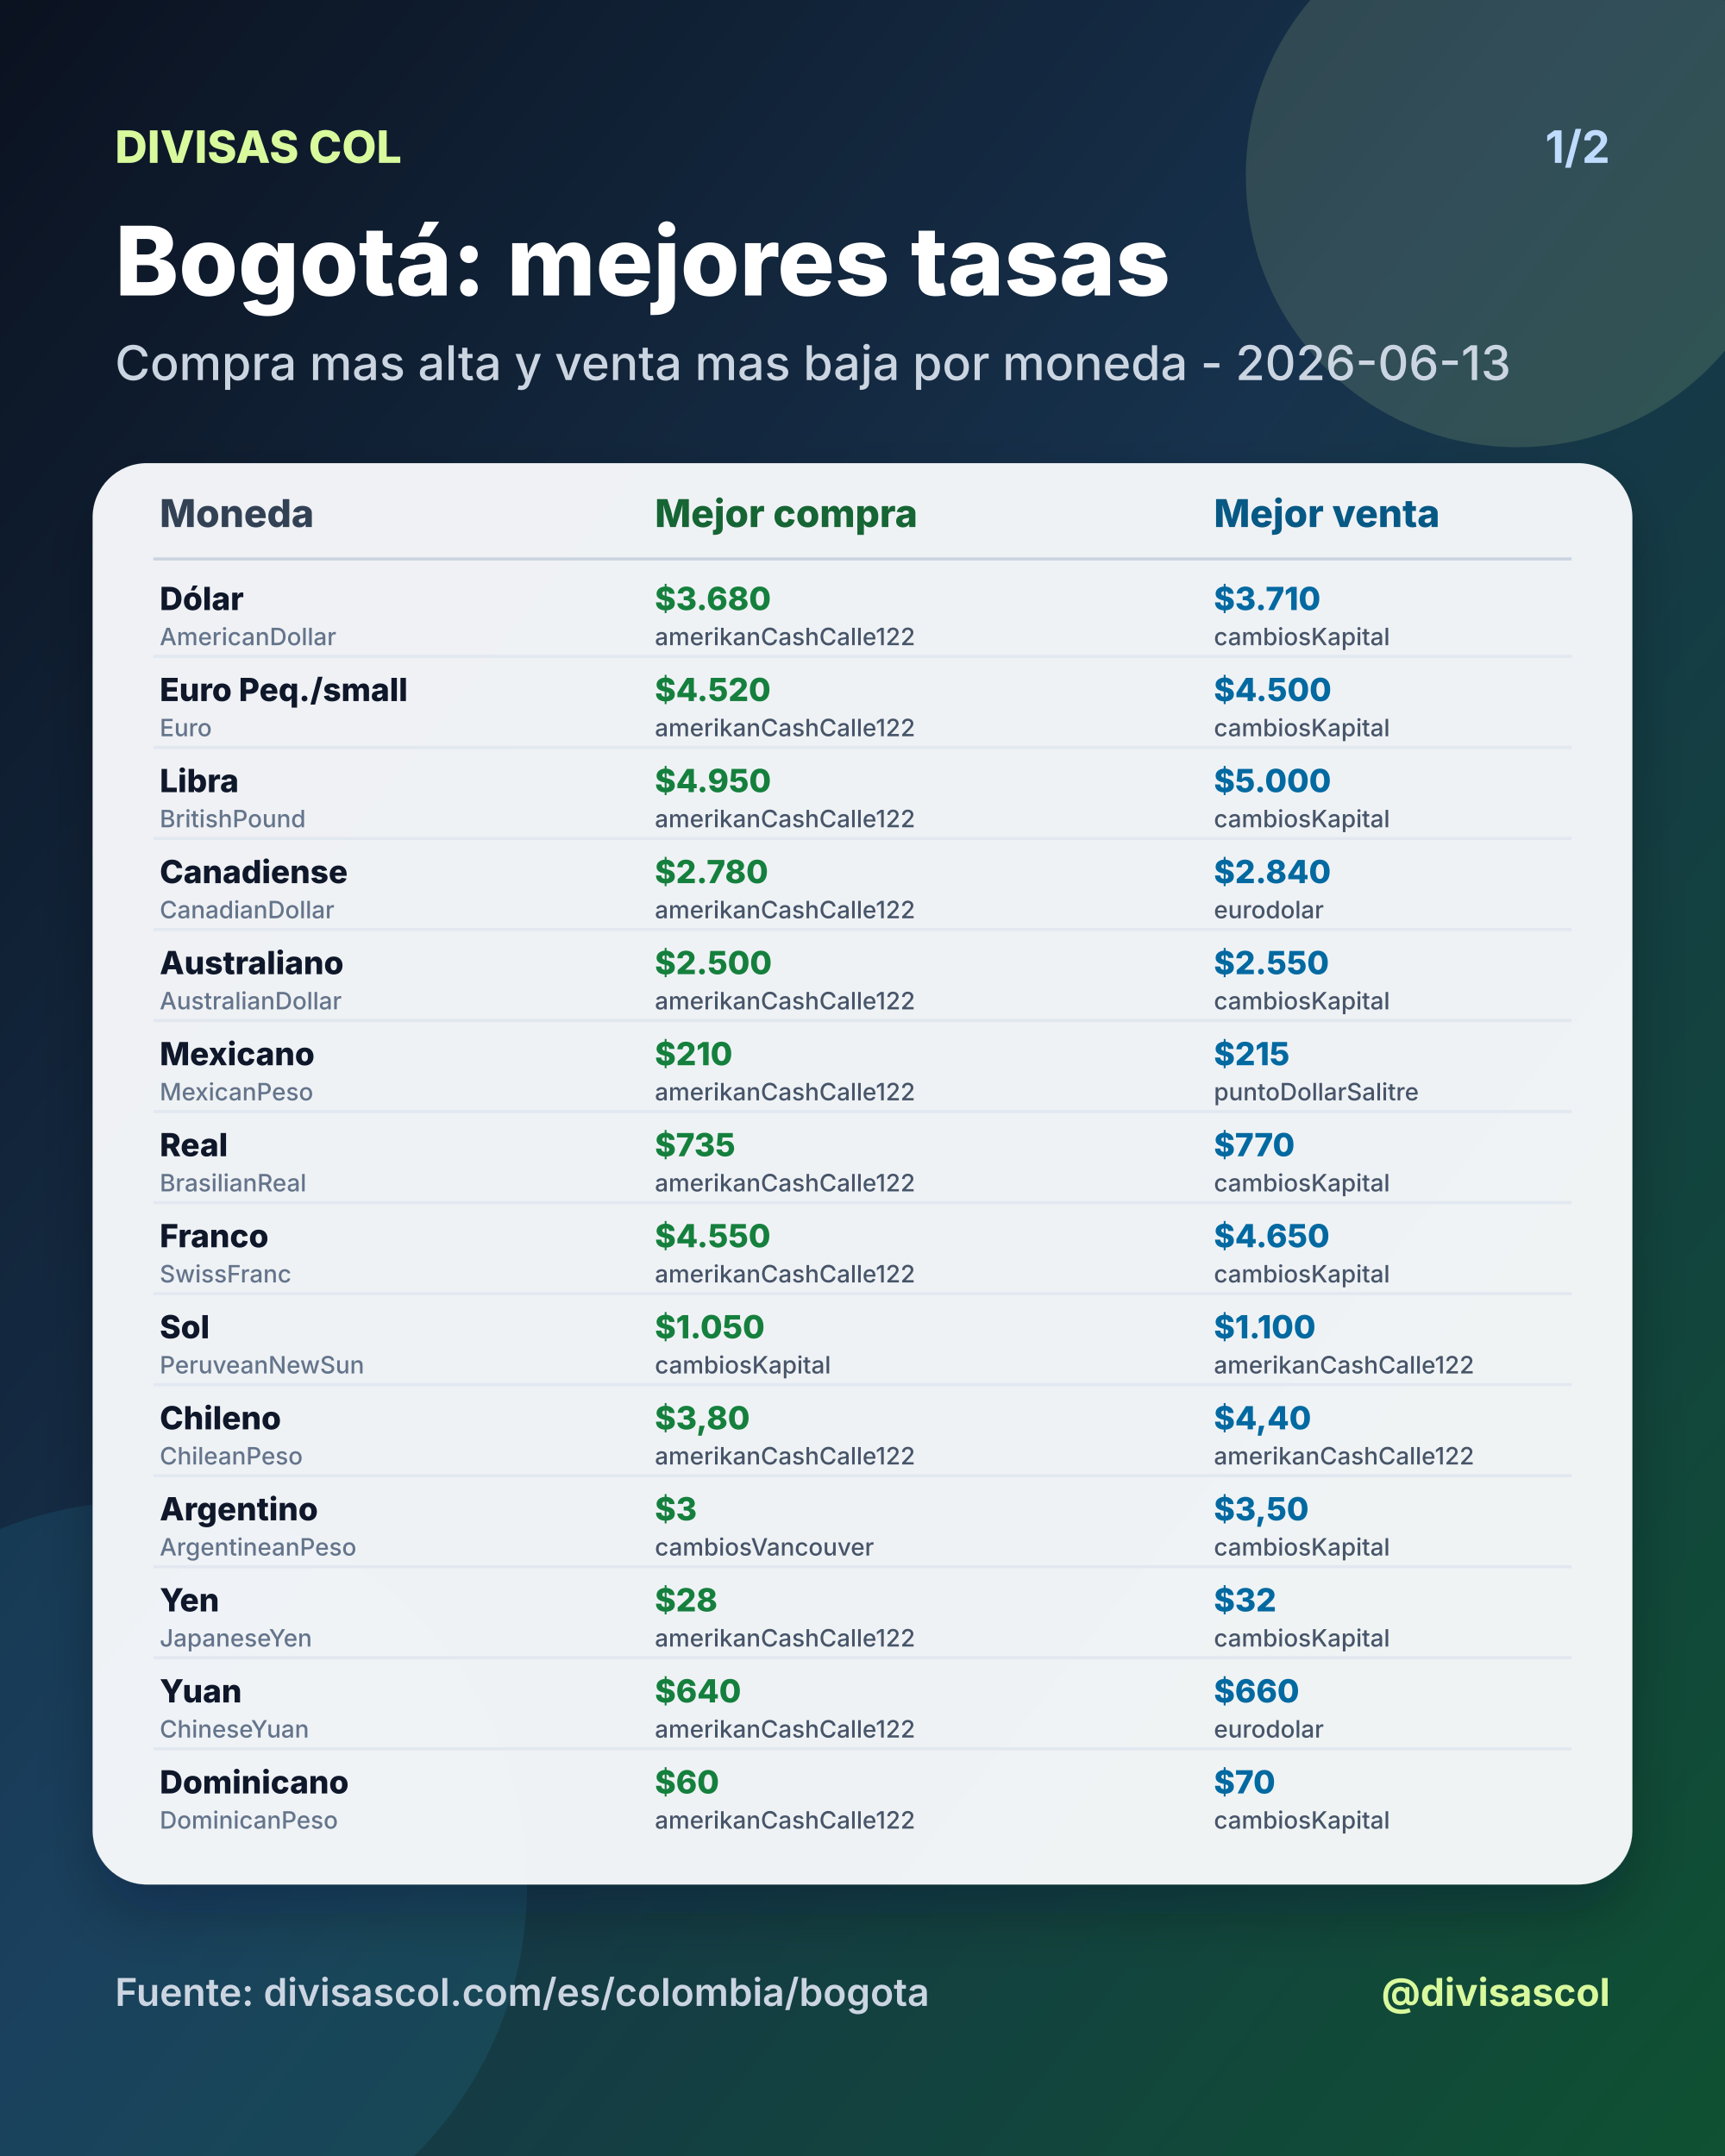
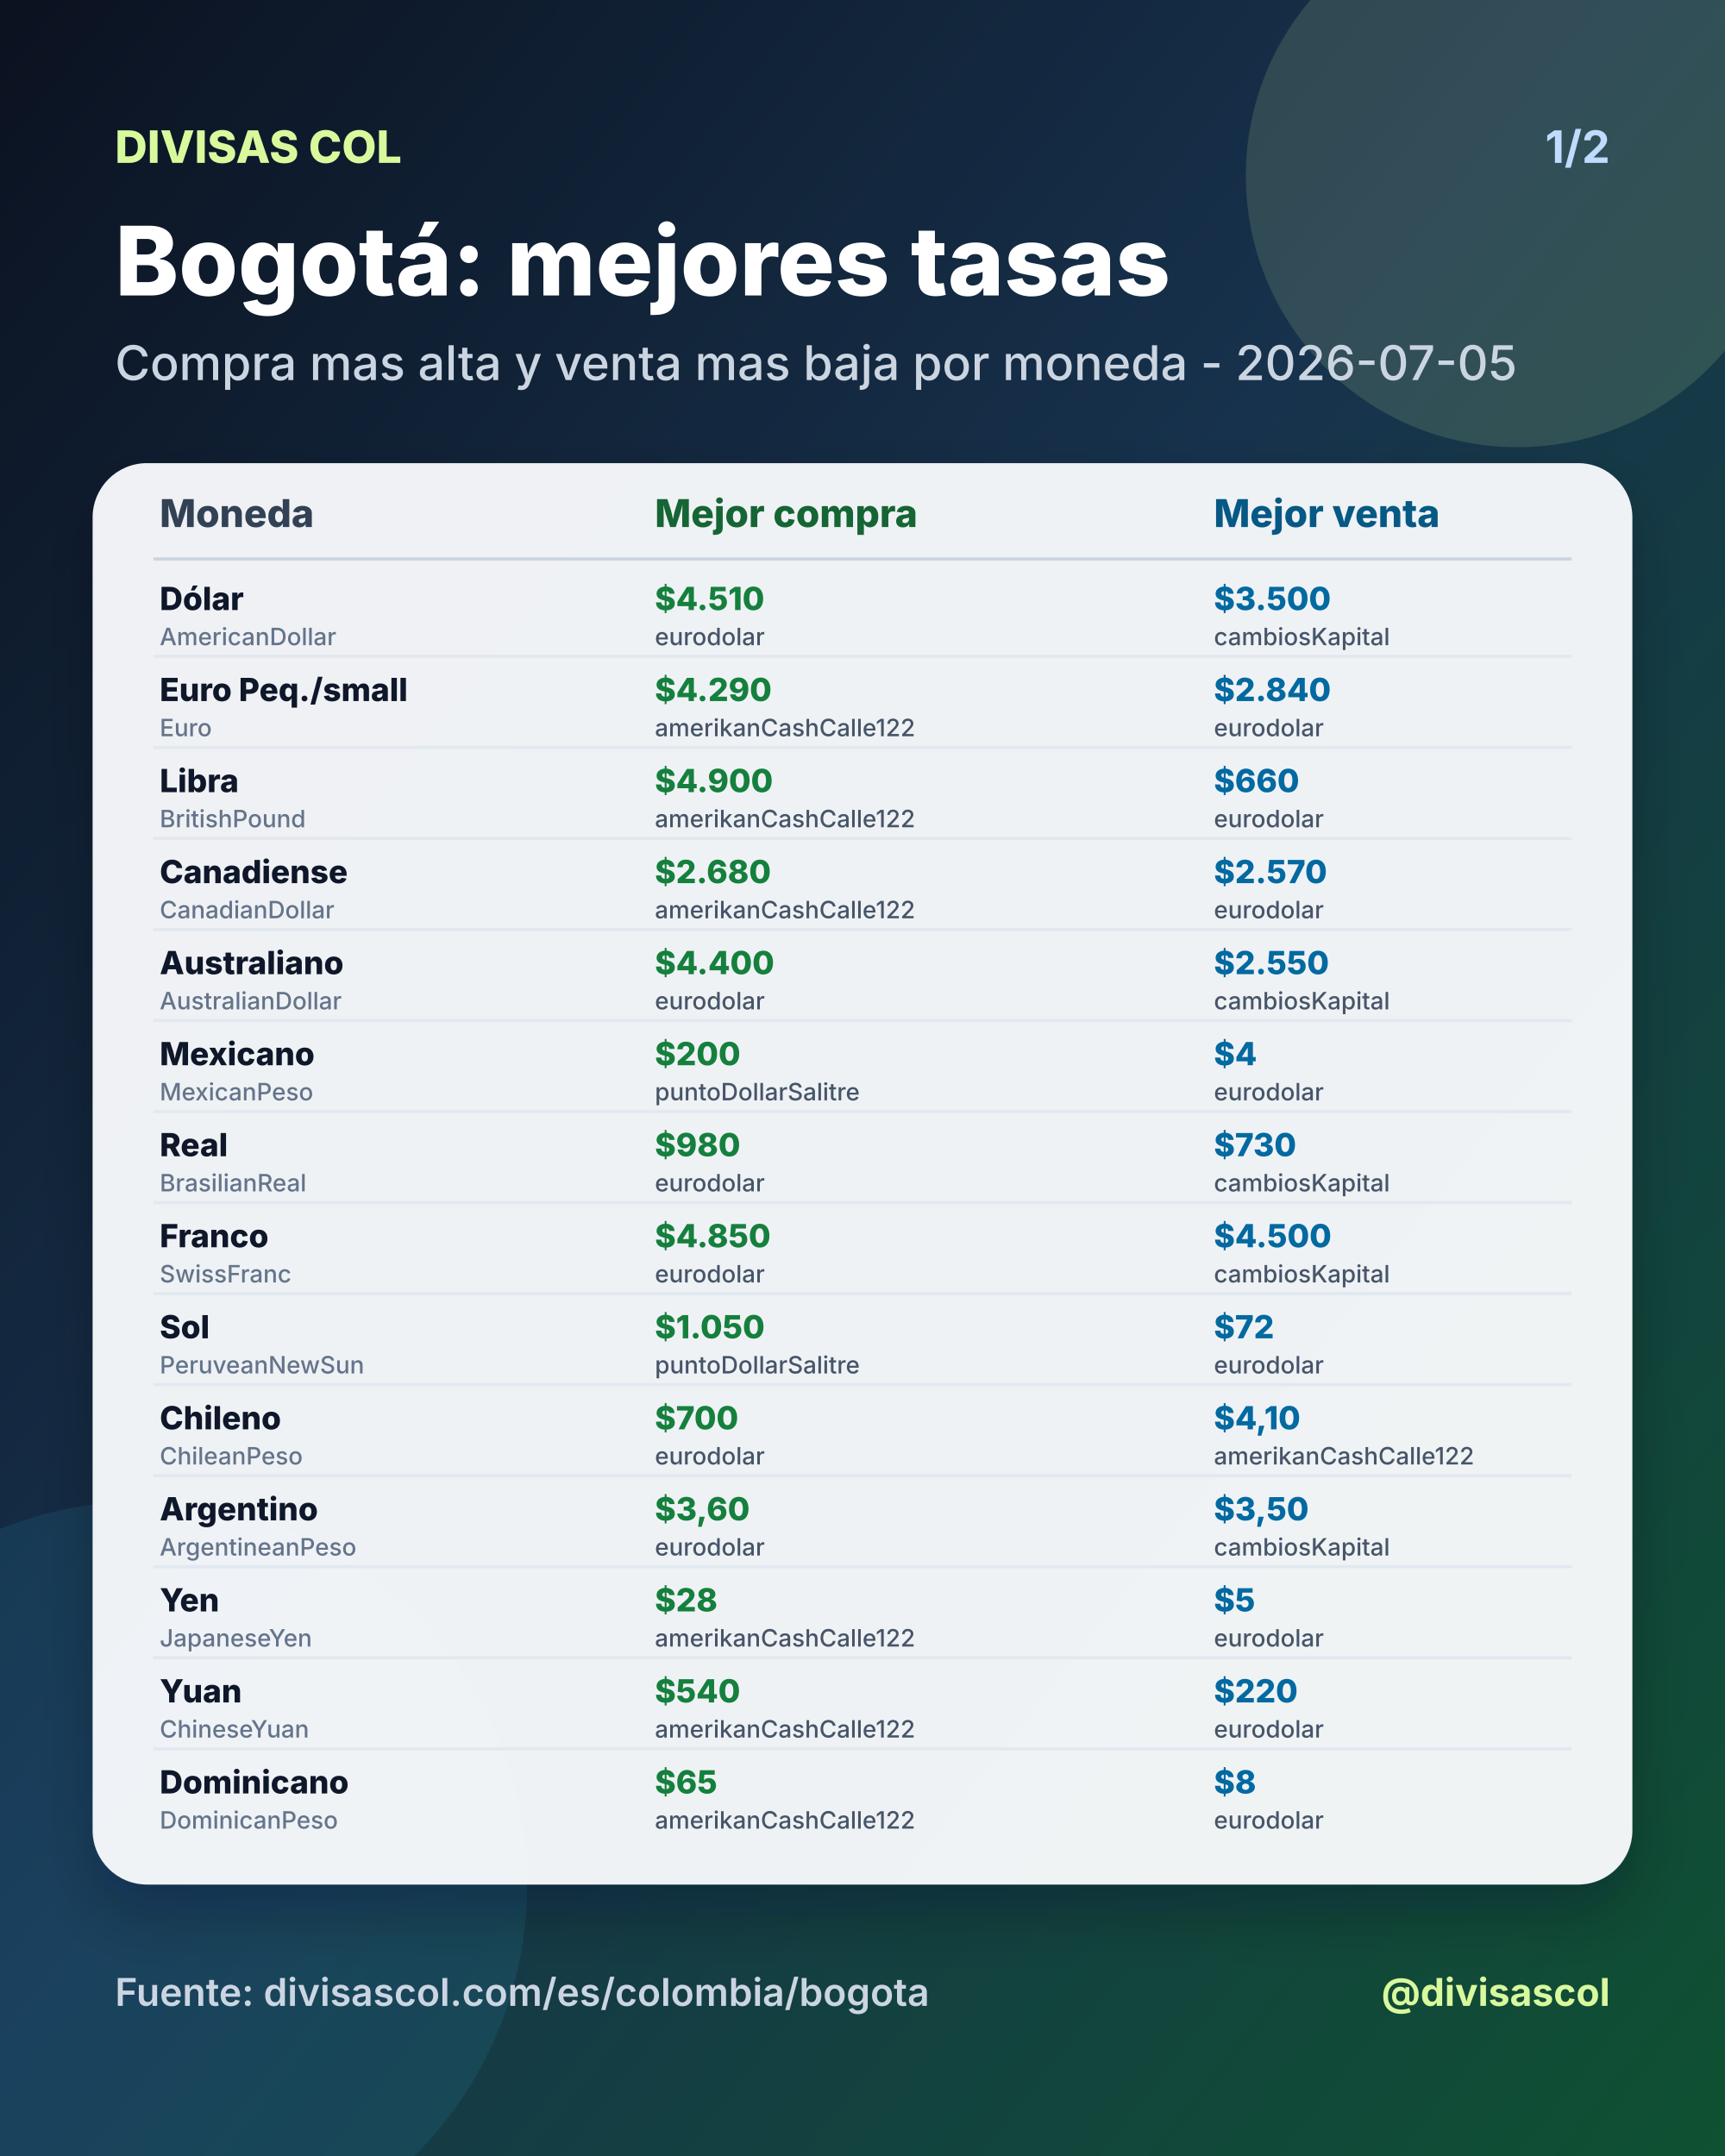
<svg xmlns="http://www.w3.org/2000/svg" width="1080" height="1350" viewBox="0 0 1080 1350">
  <defs>
    <linearGradient id="bg" x1="0" y1="0" x2="1" y2="1">
      <stop offset="0%" stop-color="#0b1220" />
      <stop offset="46%" stop-color="#17324d" />
      <stop offset="100%" stop-color="#0f5132" />
    </linearGradient>
    <filter id="shadow" x="-20%" y="-20%" width="140%" height="140%">
      <feDropShadow dx="0" dy="18" stdDeviation="18" flood-color="#020617" flood-opacity="0.28" />
    </filter>
  </defs>
  <rect width="1080" height="1350" fill="url(#bg)" />
  <circle cx="950" cy="110" r="170" fill="#d9f99d" opacity="0.14" />
  <circle cx="90" cy="1180" r="240" fill="#38bdf8" opacity="0.10" />
  <text x="72" y="102" fill="#d9f99d" font-size="28" font-family="Inter, Arial, sans-serif" font-weight="800" text-anchor="start">DIVISAS COL</text>
  <text x="1008" y="102" fill="#bfdbfe" font-size="28" font-family="Inter, Arial, sans-serif" font-weight="700" text-anchor="end">1/2</text>
  <text x="72" y="185" fill="#ffffff" font-size="60" font-family="Inter, Arial, sans-serif" font-weight="800" text-anchor="start">Bogotá: mejores tasas</text>
-   <text x="72" y="238" fill="#cbd5e1" font-size="30" font-family="Inter, Arial, sans-serif" font-weight="500" text-anchor="start">Compra mas alta y venta mas baja por moneda - 2026-06-13</text>
+   <text x="72" y="238" fill="#cbd5e1" font-size="30" font-family="Inter, Arial, sans-serif" font-weight="500" text-anchor="start">Compra mas alta y venta mas baja por moneda - 2026-07-05</text>
  <rect x="58" y="290" width="964" height="890" rx="34" fill="#f8fafc" opacity="0.96" filter="url(#shadow)" />
  <text x="100" y="330" fill="#334155" font-size="24" font-family="Inter, Arial, sans-serif" font-weight="800" text-anchor="start">Moneda</text>
  <text x="410" y="330" fill="#166534" font-size="24" font-family="Inter, Arial, sans-serif" font-weight="800" text-anchor="start">Mejor compra</text>
  <text x="760" y="330" fill="#075985" font-size="24" font-family="Inter, Arial, sans-serif" font-weight="800" text-anchor="start">Mejor venta</text>
  <line x1="96" y1="350" x2="984" y2="350" stroke="#cbd5e1" stroke-width="2" />
  <text x="100" y="382" fill="#0f172a" font-size="20" font-family="Inter, Arial, sans-serif" font-weight="800" text-anchor="start">Dólar</text>
  <text x="100" y="404" fill="#64748b" font-size="15" font-family="Inter, Arial, sans-serif" font-weight="500" text-anchor="start">AmericanDollar</text>
-   <text x="410" y="382" fill="#15803d" font-size="20" font-family="Inter, Arial, sans-serif" font-weight="800" text-anchor="start">$3.680</text>
-   <text x="410" y="404" fill="#475569" font-size="15" font-family="Inter, Arial, sans-serif" font-weight="500" text-anchor="start">amerikanCashCalle122</text>
-   <text x="760" y="382" fill="#0369a1" font-size="20" font-family="Inter, Arial, sans-serif" font-weight="800" text-anchor="start">$3.710</text>
+   <text x="410" y="382" fill="#15803d" font-size="20" font-family="Inter, Arial, sans-serif" font-weight="800" text-anchor="start">$4.510</text>
+   <text x="410" y="404" fill="#475569" font-size="15" font-family="Inter, Arial, sans-serif" font-weight="500" text-anchor="start">eurodolar</text>
+   <text x="760" y="382" fill="#0369a1" font-size="20" font-family="Inter, Arial, sans-serif" font-weight="800" text-anchor="start">$3.500</text>
  <text x="760" y="404" fill="#475569" font-size="15" font-family="Inter, Arial, sans-serif" font-weight="500" text-anchor="start">cambiosKapital</text>
  <line x1="96" y1="411" x2="984" y2="411" stroke="#e2e8f0" stroke-width="2" />
  <text x="100" y="439" fill="#0f172a" font-size="20" font-family="Inter, Arial, sans-serif" font-weight="800" text-anchor="start">Euro Peq./small</text>
  <text x="100" y="461" fill="#64748b" font-size="15" font-family="Inter, Arial, sans-serif" font-weight="500" text-anchor="start">Euro</text>
-   <text x="410" y="439" fill="#15803d" font-size="20" font-family="Inter, Arial, sans-serif" font-weight="800" text-anchor="start">$4.520</text>
+   <text x="410" y="439" fill="#15803d" font-size="20" font-family="Inter, Arial, sans-serif" font-weight="800" text-anchor="start">$4.290</text>
  <text x="410" y="461" fill="#475569" font-size="15" font-family="Inter, Arial, sans-serif" font-weight="500" text-anchor="start">amerikanCashCalle122</text>
-   <text x="760" y="439" fill="#0369a1" font-size="20" font-family="Inter, Arial, sans-serif" font-weight="800" text-anchor="start">$4.500</text>
-   <text x="760" y="461" fill="#475569" font-size="15" font-family="Inter, Arial, sans-serif" font-weight="500" text-anchor="start">cambiosKapital</text>
+   <text x="760" y="439" fill="#0369a1" font-size="20" font-family="Inter, Arial, sans-serif" font-weight="800" text-anchor="start">$2.840</text>
+   <text x="760" y="461" fill="#475569" font-size="15" font-family="Inter, Arial, sans-serif" font-weight="500" text-anchor="start">eurodolar</text>
  <line x1="96" y1="468" x2="984" y2="468" stroke="#e2e8f0" stroke-width="2" />
  <text x="100" y="496" fill="#0f172a" font-size="20" font-family="Inter, Arial, sans-serif" font-weight="800" text-anchor="start">Libra</text>
  <text x="100" y="518" fill="#64748b" font-size="15" font-family="Inter, Arial, sans-serif" font-weight="500" text-anchor="start">BritishPound</text>
-   <text x="410" y="496" fill="#15803d" font-size="20" font-family="Inter, Arial, sans-serif" font-weight="800" text-anchor="start">$4.950</text>
+   <text x="410" y="496" fill="#15803d" font-size="20" font-family="Inter, Arial, sans-serif" font-weight="800" text-anchor="start">$4.900</text>
  <text x="410" y="518" fill="#475569" font-size="15" font-family="Inter, Arial, sans-serif" font-weight="500" text-anchor="start">amerikanCashCalle122</text>
-   <text x="760" y="496" fill="#0369a1" font-size="20" font-family="Inter, Arial, sans-serif" font-weight="800" text-anchor="start">$5.000</text>
-   <text x="760" y="518" fill="#475569" font-size="15" font-family="Inter, Arial, sans-serif" font-weight="500" text-anchor="start">cambiosKapital</text>
+   <text x="760" y="496" fill="#0369a1" font-size="20" font-family="Inter, Arial, sans-serif" font-weight="800" text-anchor="start">$660</text>
+   <text x="760" y="518" fill="#475569" font-size="15" font-family="Inter, Arial, sans-serif" font-weight="500" text-anchor="start">eurodolar</text>
  <line x1="96" y1="525" x2="984" y2="525" stroke="#e2e8f0" stroke-width="2" />
  <text x="100" y="553" fill="#0f172a" font-size="20" font-family="Inter, Arial, sans-serif" font-weight="800" text-anchor="start">Canadiense</text>
  <text x="100" y="575" fill="#64748b" font-size="15" font-family="Inter, Arial, sans-serif" font-weight="500" text-anchor="start">CanadianDollar</text>
-   <text x="410" y="553" fill="#15803d" font-size="20" font-family="Inter, Arial, sans-serif" font-weight="800" text-anchor="start">$2.780</text>
+   <text x="410" y="553" fill="#15803d" font-size="20" font-family="Inter, Arial, sans-serif" font-weight="800" text-anchor="start">$2.680</text>
  <text x="410" y="575" fill="#475569" font-size="15" font-family="Inter, Arial, sans-serif" font-weight="500" text-anchor="start">amerikanCashCalle122</text>
-   <text x="760" y="553" fill="#0369a1" font-size="20" font-family="Inter, Arial, sans-serif" font-weight="800" text-anchor="start">$2.840</text>
+   <text x="760" y="553" fill="#0369a1" font-size="20" font-family="Inter, Arial, sans-serif" font-weight="800" text-anchor="start">$2.570</text>
  <text x="760" y="575" fill="#475569" font-size="15" font-family="Inter, Arial, sans-serif" font-weight="500" text-anchor="start">eurodolar</text>
  <line x1="96" y1="582" x2="984" y2="582" stroke="#e2e8f0" stroke-width="2" />
  <text x="100" y="610" fill="#0f172a" font-size="20" font-family="Inter, Arial, sans-serif" font-weight="800" text-anchor="start">Australiano</text>
  <text x="100" y="632" fill="#64748b" font-size="15" font-family="Inter, Arial, sans-serif" font-weight="500" text-anchor="start">AustralianDollar</text>
-   <text x="410" y="610" fill="#15803d" font-size="20" font-family="Inter, Arial, sans-serif" font-weight="800" text-anchor="start">$2.500</text>
-   <text x="410" y="632" fill="#475569" font-size="15" font-family="Inter, Arial, sans-serif" font-weight="500" text-anchor="start">amerikanCashCalle122</text>
+   <text x="410" y="610" fill="#15803d" font-size="20" font-family="Inter, Arial, sans-serif" font-weight="800" text-anchor="start">$4.400</text>
+   <text x="410" y="632" fill="#475569" font-size="15" font-family="Inter, Arial, sans-serif" font-weight="500" text-anchor="start">eurodolar</text>
  <text x="760" y="610" fill="#0369a1" font-size="20" font-family="Inter, Arial, sans-serif" font-weight="800" text-anchor="start">$2.550</text>
  <text x="760" y="632" fill="#475569" font-size="15" font-family="Inter, Arial, sans-serif" font-weight="500" text-anchor="start">cambiosKapital</text>
  <line x1="96" y1="639" x2="984" y2="639" stroke="#e2e8f0" stroke-width="2" />
  <text x="100" y="667" fill="#0f172a" font-size="20" font-family="Inter, Arial, sans-serif" font-weight="800" text-anchor="start">Mexicano</text>
  <text x="100" y="689" fill="#64748b" font-size="15" font-family="Inter, Arial, sans-serif" font-weight="500" text-anchor="start">MexicanPeso</text>
-   <text x="410" y="667" fill="#15803d" font-size="20" font-family="Inter, Arial, sans-serif" font-weight="800" text-anchor="start">$210</text>
-   <text x="410" y="689" fill="#475569" font-size="15" font-family="Inter, Arial, sans-serif" font-weight="500" text-anchor="start">amerikanCashCalle122</text>
-   <text x="760" y="667" fill="#0369a1" font-size="20" font-family="Inter, Arial, sans-serif" font-weight="800" text-anchor="start">$215</text>
-   <text x="760" y="689" fill="#475569" font-size="15" font-family="Inter, Arial, sans-serif" font-weight="500" text-anchor="start">puntoDollarSalitre</text>
+   <text x="410" y="667" fill="#15803d" font-size="20" font-family="Inter, Arial, sans-serif" font-weight="800" text-anchor="start">$200</text>
+   <text x="410" y="689" fill="#475569" font-size="15" font-family="Inter, Arial, sans-serif" font-weight="500" text-anchor="start">puntoDollarSalitre</text>
+   <text x="760" y="667" fill="#0369a1" font-size="20" font-family="Inter, Arial, sans-serif" font-weight="800" text-anchor="start">$4</text>
+   <text x="760" y="689" fill="#475569" font-size="15" font-family="Inter, Arial, sans-serif" font-weight="500" text-anchor="start">eurodolar</text>
  <line x1="96" y1="696" x2="984" y2="696" stroke="#e2e8f0" stroke-width="2" />
  <text x="100" y="724" fill="#0f172a" font-size="20" font-family="Inter, Arial, sans-serif" font-weight="800" text-anchor="start">Real</text>
  <text x="100" y="746" fill="#64748b" font-size="15" font-family="Inter, Arial, sans-serif" font-weight="500" text-anchor="start">BrasilianReal</text>
-   <text x="410" y="724" fill="#15803d" font-size="20" font-family="Inter, Arial, sans-serif" font-weight="800" text-anchor="start">$735</text>
-   <text x="410" y="746" fill="#475569" font-size="15" font-family="Inter, Arial, sans-serif" font-weight="500" text-anchor="start">amerikanCashCalle122</text>
-   <text x="760" y="724" fill="#0369a1" font-size="20" font-family="Inter, Arial, sans-serif" font-weight="800" text-anchor="start">$770</text>
+   <text x="410" y="724" fill="#15803d" font-size="20" font-family="Inter, Arial, sans-serif" font-weight="800" text-anchor="start">$980</text>
+   <text x="410" y="746" fill="#475569" font-size="15" font-family="Inter, Arial, sans-serif" font-weight="500" text-anchor="start">eurodolar</text>
+   <text x="760" y="724" fill="#0369a1" font-size="20" font-family="Inter, Arial, sans-serif" font-weight="800" text-anchor="start">$730</text>
  <text x="760" y="746" fill="#475569" font-size="15" font-family="Inter, Arial, sans-serif" font-weight="500" text-anchor="start">cambiosKapital</text>
  <line x1="96" y1="753" x2="984" y2="753" stroke="#e2e8f0" stroke-width="2" />
  <text x="100" y="781" fill="#0f172a" font-size="20" font-family="Inter, Arial, sans-serif" font-weight="800" text-anchor="start">Franco</text>
  <text x="100" y="803" fill="#64748b" font-size="15" font-family="Inter, Arial, sans-serif" font-weight="500" text-anchor="start">SwissFranc</text>
-   <text x="410" y="781" fill="#15803d" font-size="20" font-family="Inter, Arial, sans-serif" font-weight="800" text-anchor="start">$4.550</text>
-   <text x="410" y="803" fill="#475569" font-size="15" font-family="Inter, Arial, sans-serif" font-weight="500" text-anchor="start">amerikanCashCalle122</text>
-   <text x="760" y="781" fill="#0369a1" font-size="20" font-family="Inter, Arial, sans-serif" font-weight="800" text-anchor="start">$4.650</text>
+   <text x="410" y="781" fill="#15803d" font-size="20" font-family="Inter, Arial, sans-serif" font-weight="800" text-anchor="start">$4.850</text>
+   <text x="410" y="803" fill="#475569" font-size="15" font-family="Inter, Arial, sans-serif" font-weight="500" text-anchor="start">eurodolar</text>
+   <text x="760" y="781" fill="#0369a1" font-size="20" font-family="Inter, Arial, sans-serif" font-weight="800" text-anchor="start">$4.500</text>
  <text x="760" y="803" fill="#475569" font-size="15" font-family="Inter, Arial, sans-serif" font-weight="500" text-anchor="start">cambiosKapital</text>
  <line x1="96" y1="810" x2="984" y2="810" stroke="#e2e8f0" stroke-width="2" />
  <text x="100" y="838" fill="#0f172a" font-size="20" font-family="Inter, Arial, sans-serif" font-weight="800" text-anchor="start">Sol</text>
  <text x="100" y="860" fill="#64748b" font-size="15" font-family="Inter, Arial, sans-serif" font-weight="500" text-anchor="start">PeruveanNewSun</text>
  <text x="410" y="838" fill="#15803d" font-size="20" font-family="Inter, Arial, sans-serif" font-weight="800" text-anchor="start">$1.050</text>
-   <text x="410" y="860" fill="#475569" font-size="15" font-family="Inter, Arial, sans-serif" font-weight="500" text-anchor="start">cambiosKapital</text>
-   <text x="760" y="838" fill="#0369a1" font-size="20" font-family="Inter, Arial, sans-serif" font-weight="800" text-anchor="start">$1.100</text>
-   <text x="760" y="860" fill="#475569" font-size="15" font-family="Inter, Arial, sans-serif" font-weight="500" text-anchor="start">amerikanCashCalle122</text>
+   <text x="410" y="860" fill="#475569" font-size="15" font-family="Inter, Arial, sans-serif" font-weight="500" text-anchor="start">puntoDollarSalitre</text>
+   <text x="760" y="838" fill="#0369a1" font-size="20" font-family="Inter, Arial, sans-serif" font-weight="800" text-anchor="start">$72</text>
+   <text x="760" y="860" fill="#475569" font-size="15" font-family="Inter, Arial, sans-serif" font-weight="500" text-anchor="start">eurodolar</text>
  <line x1="96" y1="867" x2="984" y2="867" stroke="#e2e8f0" stroke-width="2" />
  <text x="100" y="895" fill="#0f172a" font-size="20" font-family="Inter, Arial, sans-serif" font-weight="800" text-anchor="start">Chileno</text>
  <text x="100" y="917" fill="#64748b" font-size="15" font-family="Inter, Arial, sans-serif" font-weight="500" text-anchor="start">ChileanPeso</text>
-   <text x="410" y="895" fill="#15803d" font-size="20" font-family="Inter, Arial, sans-serif" font-weight="800" text-anchor="start">$3,80</text>
-   <text x="410" y="917" fill="#475569" font-size="15" font-family="Inter, Arial, sans-serif" font-weight="500" text-anchor="start">amerikanCashCalle122</text>
-   <text x="760" y="895" fill="#0369a1" font-size="20" font-family="Inter, Arial, sans-serif" font-weight="800" text-anchor="start">$4,40</text>
+   <text x="410" y="895" fill="#15803d" font-size="20" font-family="Inter, Arial, sans-serif" font-weight="800" text-anchor="start">$700</text>
+   <text x="410" y="917" fill="#475569" font-size="15" font-family="Inter, Arial, sans-serif" font-weight="500" text-anchor="start">eurodolar</text>
+   <text x="760" y="895" fill="#0369a1" font-size="20" font-family="Inter, Arial, sans-serif" font-weight="800" text-anchor="start">$4,10</text>
  <text x="760" y="917" fill="#475569" font-size="15" font-family="Inter, Arial, sans-serif" font-weight="500" text-anchor="start">amerikanCashCalle122</text>
  <line x1="96" y1="924" x2="984" y2="924" stroke="#e2e8f0" stroke-width="2" />
  <text x="100" y="952" fill="#0f172a" font-size="20" font-family="Inter, Arial, sans-serif" font-weight="800" text-anchor="start">Argentino</text>
  <text x="100" y="974" fill="#64748b" font-size="15" font-family="Inter, Arial, sans-serif" font-weight="500" text-anchor="start">ArgentineanPeso</text>
-   <text x="410" y="952" fill="#15803d" font-size="20" font-family="Inter, Arial, sans-serif" font-weight="800" text-anchor="start">$3</text>
-   <text x="410" y="974" fill="#475569" font-size="15" font-family="Inter, Arial, sans-serif" font-weight="500" text-anchor="start">cambiosVancouver</text>
+   <text x="410" y="952" fill="#15803d" font-size="20" font-family="Inter, Arial, sans-serif" font-weight="800" text-anchor="start">$3,60</text>
+   <text x="410" y="974" fill="#475569" font-size="15" font-family="Inter, Arial, sans-serif" font-weight="500" text-anchor="start">eurodolar</text>
  <text x="760" y="952" fill="#0369a1" font-size="20" font-family="Inter, Arial, sans-serif" font-weight="800" text-anchor="start">$3,50</text>
  <text x="760" y="974" fill="#475569" font-size="15" font-family="Inter, Arial, sans-serif" font-weight="500" text-anchor="start">cambiosKapital</text>
  <line x1="96" y1="981" x2="984" y2="981" stroke="#e2e8f0" stroke-width="2" />
  <text x="100" y="1009" fill="#0f172a" font-size="20" font-family="Inter, Arial, sans-serif" font-weight="800" text-anchor="start">Yen</text>
  <text x="100" y="1031" fill="#64748b" font-size="15" font-family="Inter, Arial, sans-serif" font-weight="500" text-anchor="start">JapaneseYen</text>
  <text x="410" y="1009" fill="#15803d" font-size="20" font-family="Inter, Arial, sans-serif" font-weight="800" text-anchor="start">$28</text>
  <text x="410" y="1031" fill="#475569" font-size="15" font-family="Inter, Arial, sans-serif" font-weight="500" text-anchor="start">amerikanCashCalle122</text>
-   <text x="760" y="1009" fill="#0369a1" font-size="20" font-family="Inter, Arial, sans-serif" font-weight="800" text-anchor="start">$32</text>
-   <text x="760" y="1031" fill="#475569" font-size="15" font-family="Inter, Arial, sans-serif" font-weight="500" text-anchor="start">cambiosKapital</text>
+   <text x="760" y="1009" fill="#0369a1" font-size="20" font-family="Inter, Arial, sans-serif" font-weight="800" text-anchor="start">$5</text>
+   <text x="760" y="1031" fill="#475569" font-size="15" font-family="Inter, Arial, sans-serif" font-weight="500" text-anchor="start">eurodolar</text>
  <line x1="96" y1="1038" x2="984" y2="1038" stroke="#e2e8f0" stroke-width="2" />
  <text x="100" y="1066" fill="#0f172a" font-size="20" font-family="Inter, Arial, sans-serif" font-weight="800" text-anchor="start">Yuan</text>
  <text x="100" y="1088" fill="#64748b" font-size="15" font-family="Inter, Arial, sans-serif" font-weight="500" text-anchor="start">ChineseYuan</text>
-   <text x="410" y="1066" fill="#15803d" font-size="20" font-family="Inter, Arial, sans-serif" font-weight="800" text-anchor="start">$640</text>
+   <text x="410" y="1066" fill="#15803d" font-size="20" font-family="Inter, Arial, sans-serif" font-weight="800" text-anchor="start">$540</text>
  <text x="410" y="1088" fill="#475569" font-size="15" font-family="Inter, Arial, sans-serif" font-weight="500" text-anchor="start">amerikanCashCalle122</text>
-   <text x="760" y="1066" fill="#0369a1" font-size="20" font-family="Inter, Arial, sans-serif" font-weight="800" text-anchor="start">$660</text>
+   <text x="760" y="1066" fill="#0369a1" font-size="20" font-family="Inter, Arial, sans-serif" font-weight="800" text-anchor="start">$220</text>
  <text x="760" y="1088" fill="#475569" font-size="15" font-family="Inter, Arial, sans-serif" font-weight="500" text-anchor="start">eurodolar</text>
  <line x1="96" y1="1095" x2="984" y2="1095" stroke="#e2e8f0" stroke-width="2" />
  <text x="100" y="1123" fill="#0f172a" font-size="20" font-family="Inter, Arial, sans-serif" font-weight="800" text-anchor="start">Dominicano</text>
  <text x="100" y="1145" fill="#64748b" font-size="15" font-family="Inter, Arial, sans-serif" font-weight="500" text-anchor="start">DominicanPeso</text>
-   <text x="410" y="1123" fill="#15803d" font-size="20" font-family="Inter, Arial, sans-serif" font-weight="800" text-anchor="start">$60</text>
+   <text x="410" y="1123" fill="#15803d" font-size="20" font-family="Inter, Arial, sans-serif" font-weight="800" text-anchor="start">$65</text>
  <text x="410" y="1145" fill="#475569" font-size="15" font-family="Inter, Arial, sans-serif" font-weight="500" text-anchor="start">amerikanCashCalle122</text>
-   <text x="760" y="1123" fill="#0369a1" font-size="20" font-family="Inter, Arial, sans-serif" font-weight="800" text-anchor="start">$70</text>
-   <text x="760" y="1145" fill="#475569" font-size="15" font-family="Inter, Arial, sans-serif" font-weight="500" text-anchor="start">cambiosKapital</text>
+   <text x="760" y="1123" fill="#0369a1" font-size="20" font-family="Inter, Arial, sans-serif" font-weight="800" text-anchor="start">$8</text>
+   <text x="760" y="1145" fill="#475569" font-size="15" font-family="Inter, Arial, sans-serif" font-weight="500" text-anchor="start">eurodolar</text>
  <text x="72" y="1256" fill="#cbd5e1" font-size="24" font-family="Inter, Arial, sans-serif" font-weight="600" text-anchor="start">Fuente: divisascol.com/es/colombia/bogota</text>
  <text x="1008" y="1256" fill="#d9f99d" font-size="24" font-family="Inter, Arial, sans-serif" font-weight="700" text-anchor="end">@divisascol</text>
</svg>
